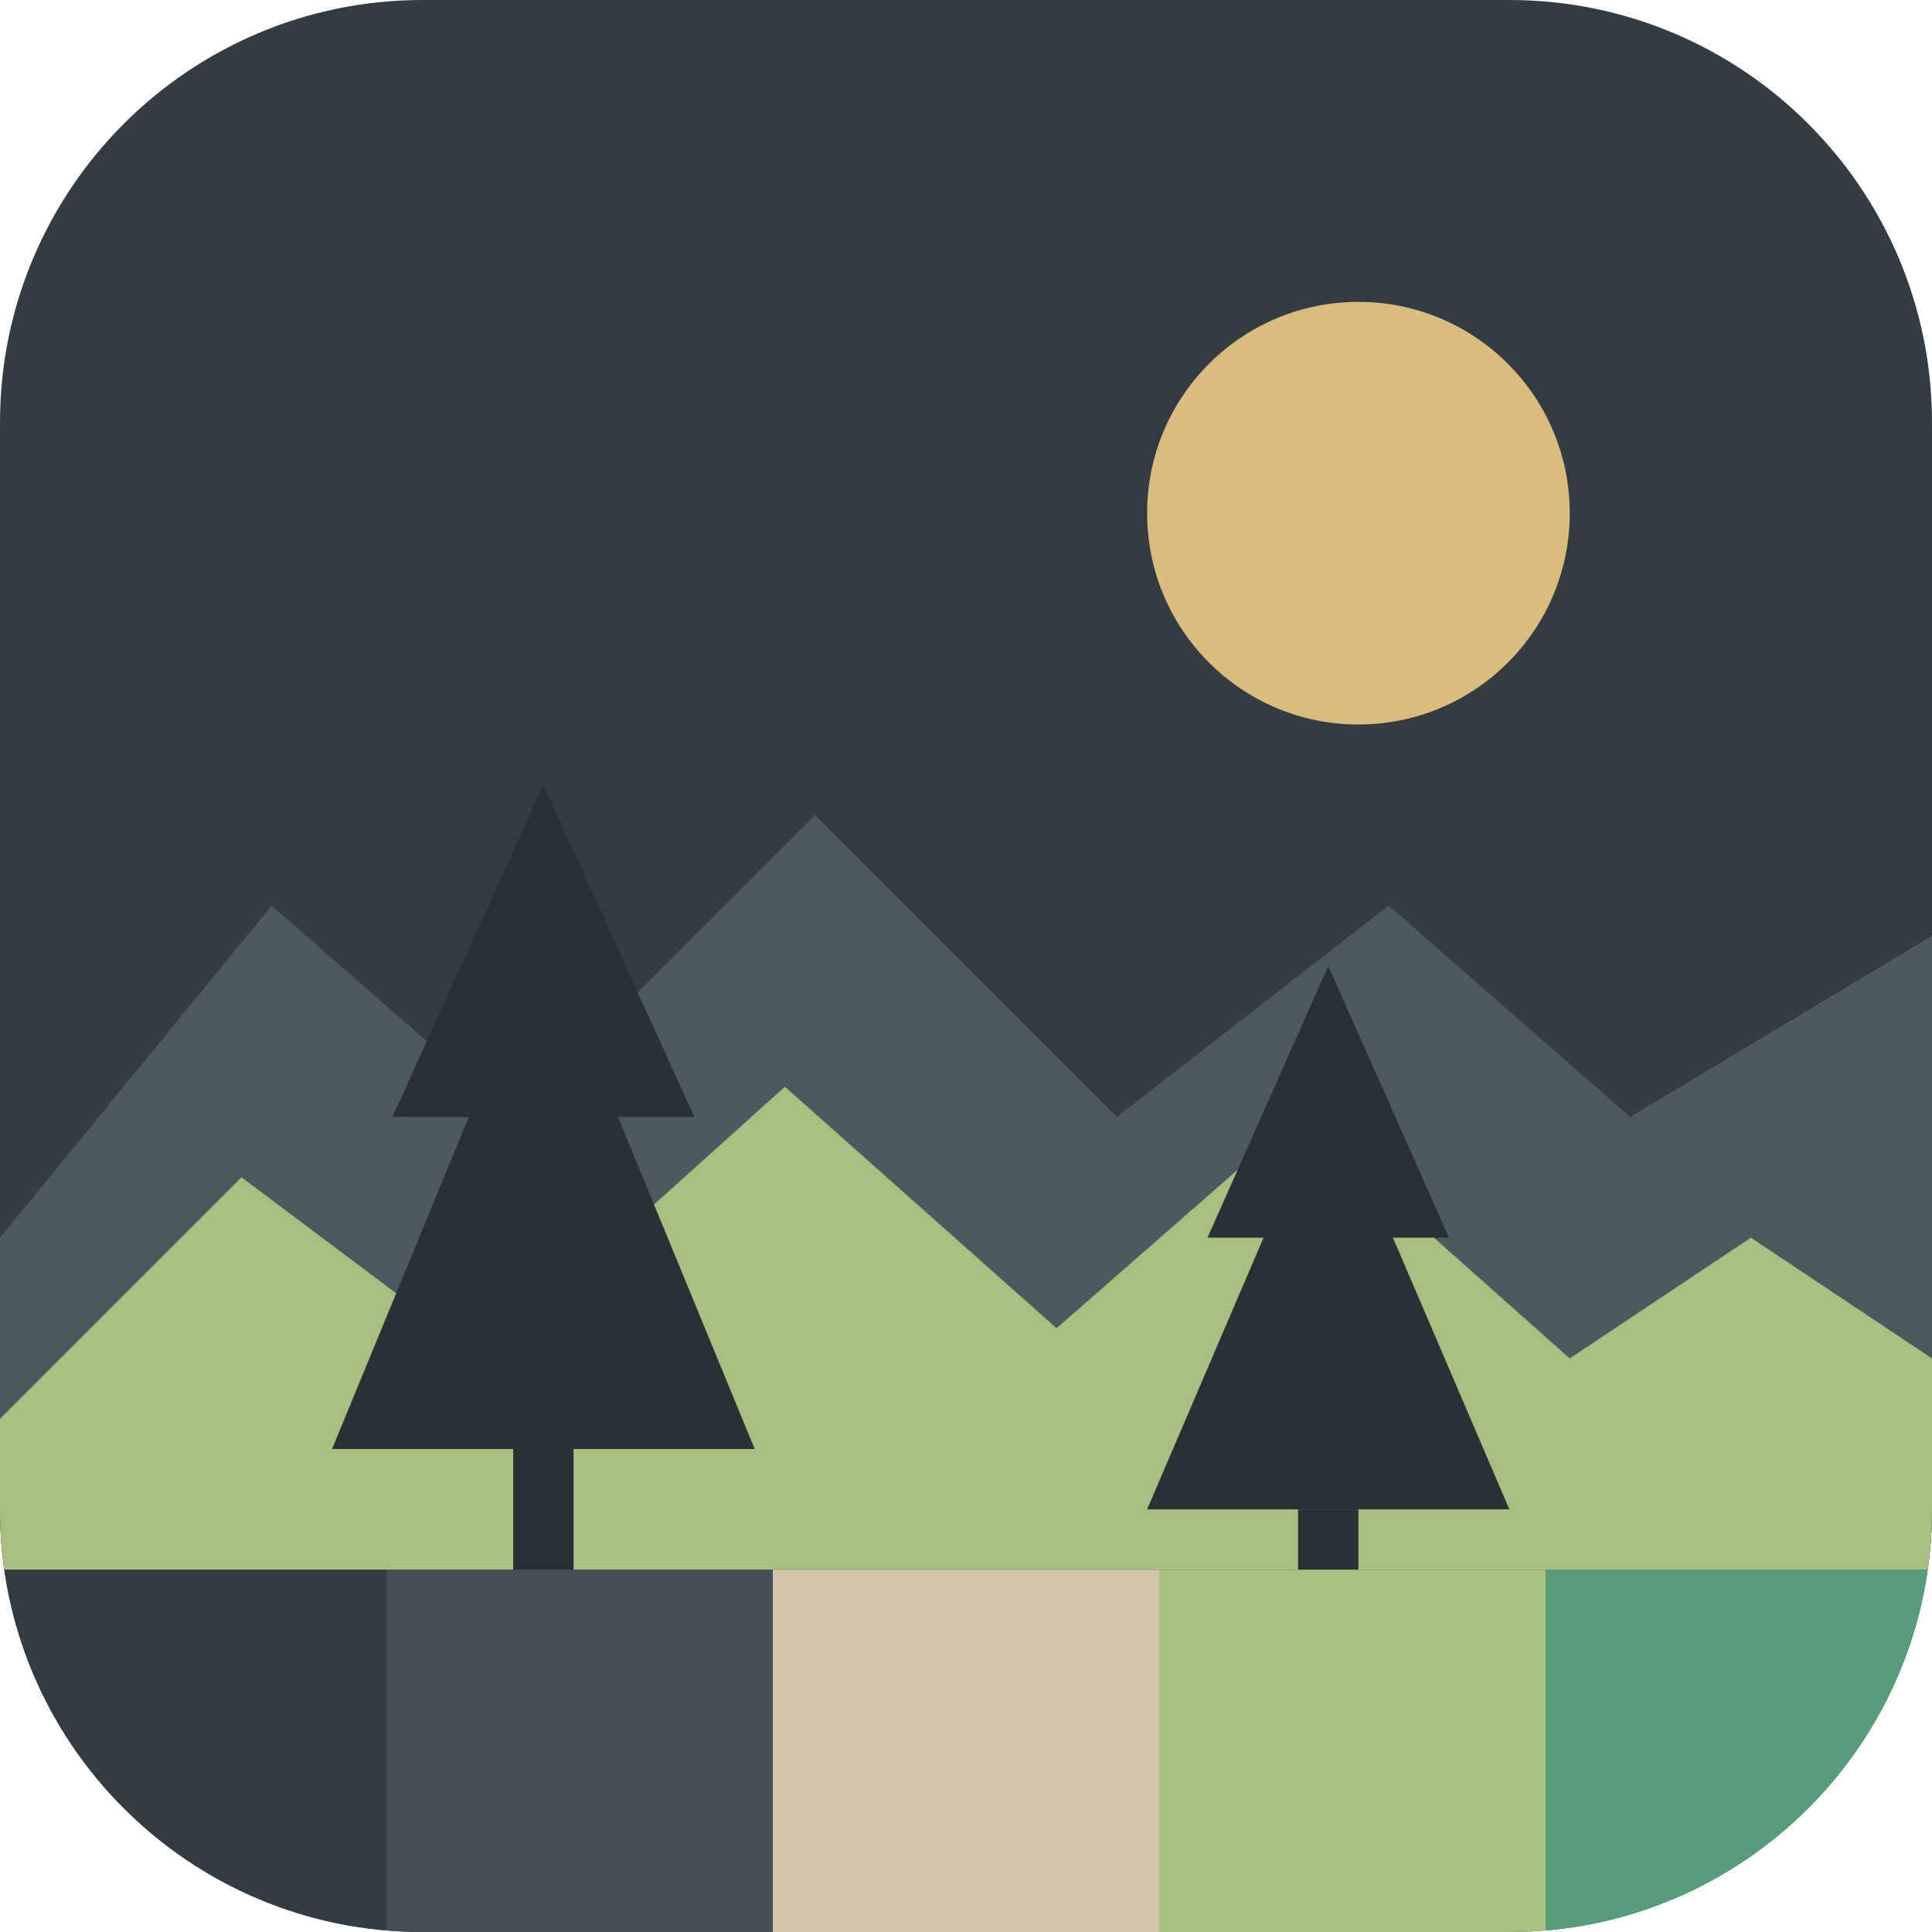
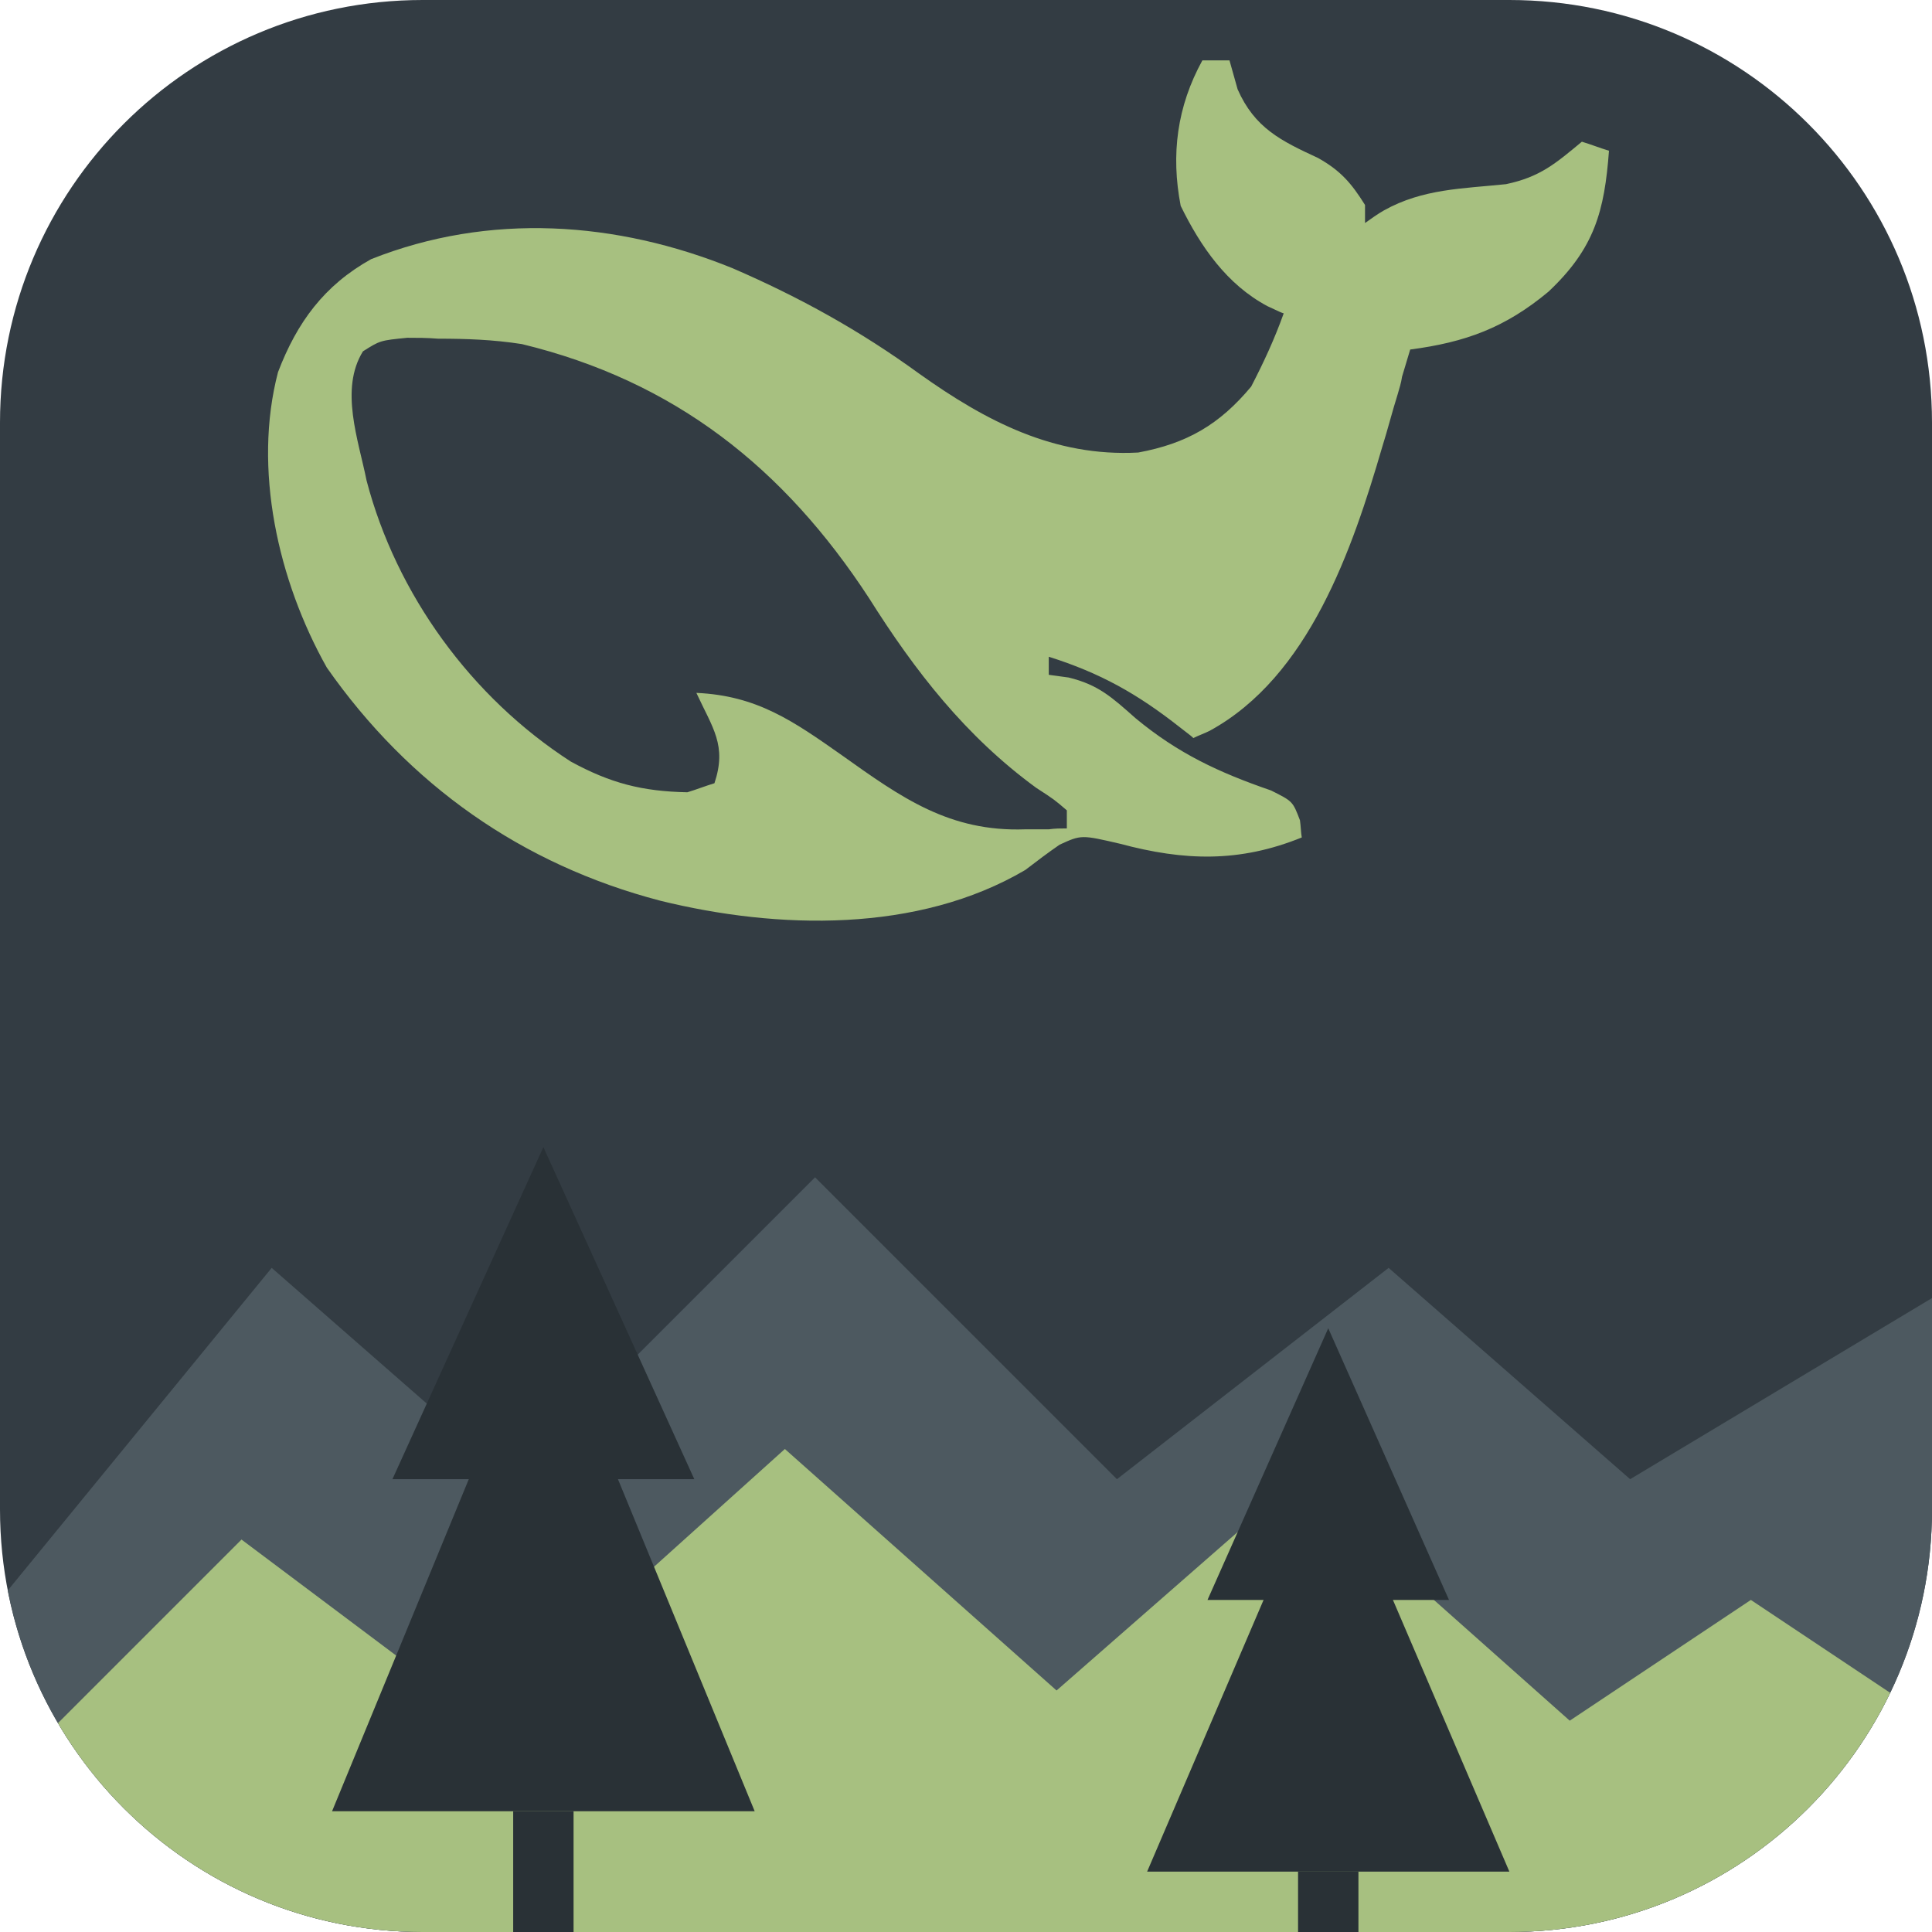
<svg xmlns="http://www.w3.org/2000/svg" viewBox="0 0 64 64" width="64" height="64" role="img" aria-label="Everforest">
  <defs>
    <clipPath id="everforest-frame">
      <rect width="64" height="64" rx="14" ry="14" />
    </clipPath>
  </defs>
  <g clip-path="url(#everforest-frame)">
    <rect width="64" height="64" fill="#333C43" />
-     <circle cx="45" cy="17" r="7" fill="#DBBC7F" />
-     <path d="M0 41 L9 30 L17 37 L27 27 L37 37 L46 30 L54 37 L64 31 L64 52 L0 52 Z" fill="#4D5960" />
-     <path d="M0 47 L8 39 L16 45 L26 36 L35 44 L43 37 L52 45 L58 41 L64 45 L64 52 L0 52 Z" fill="#A7C080" />
-     <path d="M18 31 L11 48 L25 48 Z" fill="#293136" />
-     <path d="M18 26 L13 37 L23 37 Z" fill="#293136" />
-     <rect x="17" y="48" width="2" height="4" fill="#293136" />
-     <path d="M44 36 L38 50 L50 50 Z" fill="#293136" />
-     <path d="M44 32 L40 41 L48 41 Z" fill="#293136" />
-     <rect x="43" y="50" width="2" height="2" fill="#293136" />
-     <rect x="0" y="52" width="12.8" height="12" fill="#333C43" />
-     <rect x="12.8" y="52" width="12.8" height="12" fill="#434F55" />
-     <rect x="25.6" y="52" width="12.8" height="12" fill="#D3C6AA" />
-     <rect x="38.4" y="52" width="12.8" height="12" fill="#A7C080" />
-     <rect x="51.2" y="52" width="12.8" height="12" fill="#569D79" />
+     <g transform="translate(-7.163 -0.095) scale(0.29932)">
+       <path d="M0 0 C1 0 2 0 3 0 C3.3 1.1 3.6 2.1 3.9 3.2 C5.8 7.5 8.7 8.9 12.8 10.8 C15.3 12.2 16.5 13.6 18 16 C18 16.7 18 17.3 18 18 C18.7 17.5 19.4 17 20.1 16.6 C24.4 14.2 28.8 14.2 33.6 13.7 C37.4 12.9 39.1 11.4 42 9 C43 9.3 44 9.7 45 10 C44.5 16.7 43.4 20.8 38.3 25.6 C33.5 29.6 29.1 31.2 23 32 C22.7 33 22.4 34 22.1 35 C22 35.7 21.8 36.3 21.6 37 C21 38.9 20.5 40.9 19.9 42.8 C16.6 54.1 11.8 68.2 0.8 74.2 C0.2 74.5 -0.4 74.7 -1 75 C-1.2 74.8 -1.2 74.8 -2.5 73.8 C-7.2 70.1 -11.3 67.8 -17 66 C-17 66.7 -17 67.3 -17 68 C-16.3 68.1 -15.5 68.2 -14.8 68.3 C-11.5 69.1 -10 70.5 -7.4 72.8 C-2.7 76.7 1.8 78.8 7.6 80.8 C10 82 10 82 10.8 84.1 C10.9 84.8 10.9 85.4 11 86 C4.1 88.8 -2 88.6 -9.1 86.7 C-13.4 85.7 -13.4 85.7 -15.8 86.8 C-17.1 87.7 -18.3 88.6 -19.6 89.6 C-31.5 96.6 -47 96.2 -60 93 C-75.3 89 -87.8 80.2 -96.9 67.2 C-102.3 57.6 -105.1 45.2 -102.3 34.5 C-100.2 29 -97.2 24.9 -92 22 C-78.9 16.8 -64.8 17.8 -52 23 C-44.6 26.2 -37.9 29.9 -31.3 34.7 C-24 39.9 -16.4 43.9 -7.1 43.4 C-1.7 42.4 1.9 40.3 5.4 36.1 C6.8 33.4 8 30.8 9 28 C8.7 27.9 8.7 27.9 7.2 27.2 C2.7 24.8 -0.2 20.6 -2.4 16.1 C-3.5 10.4 -2.8 5.1 0 0 Z M-92.9 32.2 C-95.5 36.4 -93.4 42 -92.5 46.5 C-89.2 59.1 -80.9 70.5 -69.9 77.6 C-65.5 80 -62 80.9 -57 81 C-56 80.7 -55 80.3 -54 80 C-52.6 75.8 -54.2 73.9 -56 70 C-49.3 70.3 -45.3 73.1 -39.9 76.9 C-33.3 81.6 -28 85.4 -19.6 85.1 C-18.8 85.1 -17.9 85.1 -17 85.1 C-16.3 85 -15.7 85 -15 85 C-15 84.3 -15 83.7 -15 83 C-16.4 81.8 -16.4 81.8 -18.4 80.5 C-26.2 74.8 -31.8 67.6 -36.9 59.5 C-46.3 45.1 -58.4 35.5 -75.3 31.4 C-78.5 30.9 -81.5 30.8 -84.6 30.8 C-85.8 30.7 -86.9 30.7 -88 30.7 C-91 31 -91 31 -92.9 32.2 Z" fill="#A7C080" transform="translate(157,7)" />
+     </g>
+     <g transform="translate(0 12)">
+       <path d="M0 41 L9 30 L17 37 L27 27 L37 37 L46 30 L54 37 L64 31 L64 52 L0 52 Z" fill="#4D5960" />
+       <path d="M0 47 L8 39 L16 45 L26 36 L35 44 L43 37 L52 45 L58 41 L64 45 L64 52 L0 52 Z" fill="#A7C080" />
+       <path d="M18 31 L11 48 L25 48 Z" fill="#293136" />
+       <path d="M18 26 L13 37 L23 37 Z" fill="#293136" />
+       <rect x="17" y="48" width="2" height="4" fill="#293136" />
+       <path d="M44 36 L38 50 L50 50 Z" fill="#293136" />
+       <path d="M44 32 L40 41 L48 41 Z" fill="#293136" />
+       <rect x="43" y="50" width="2" height="2" fill="#293136" />
+     </g>
  </g>
</svg>
